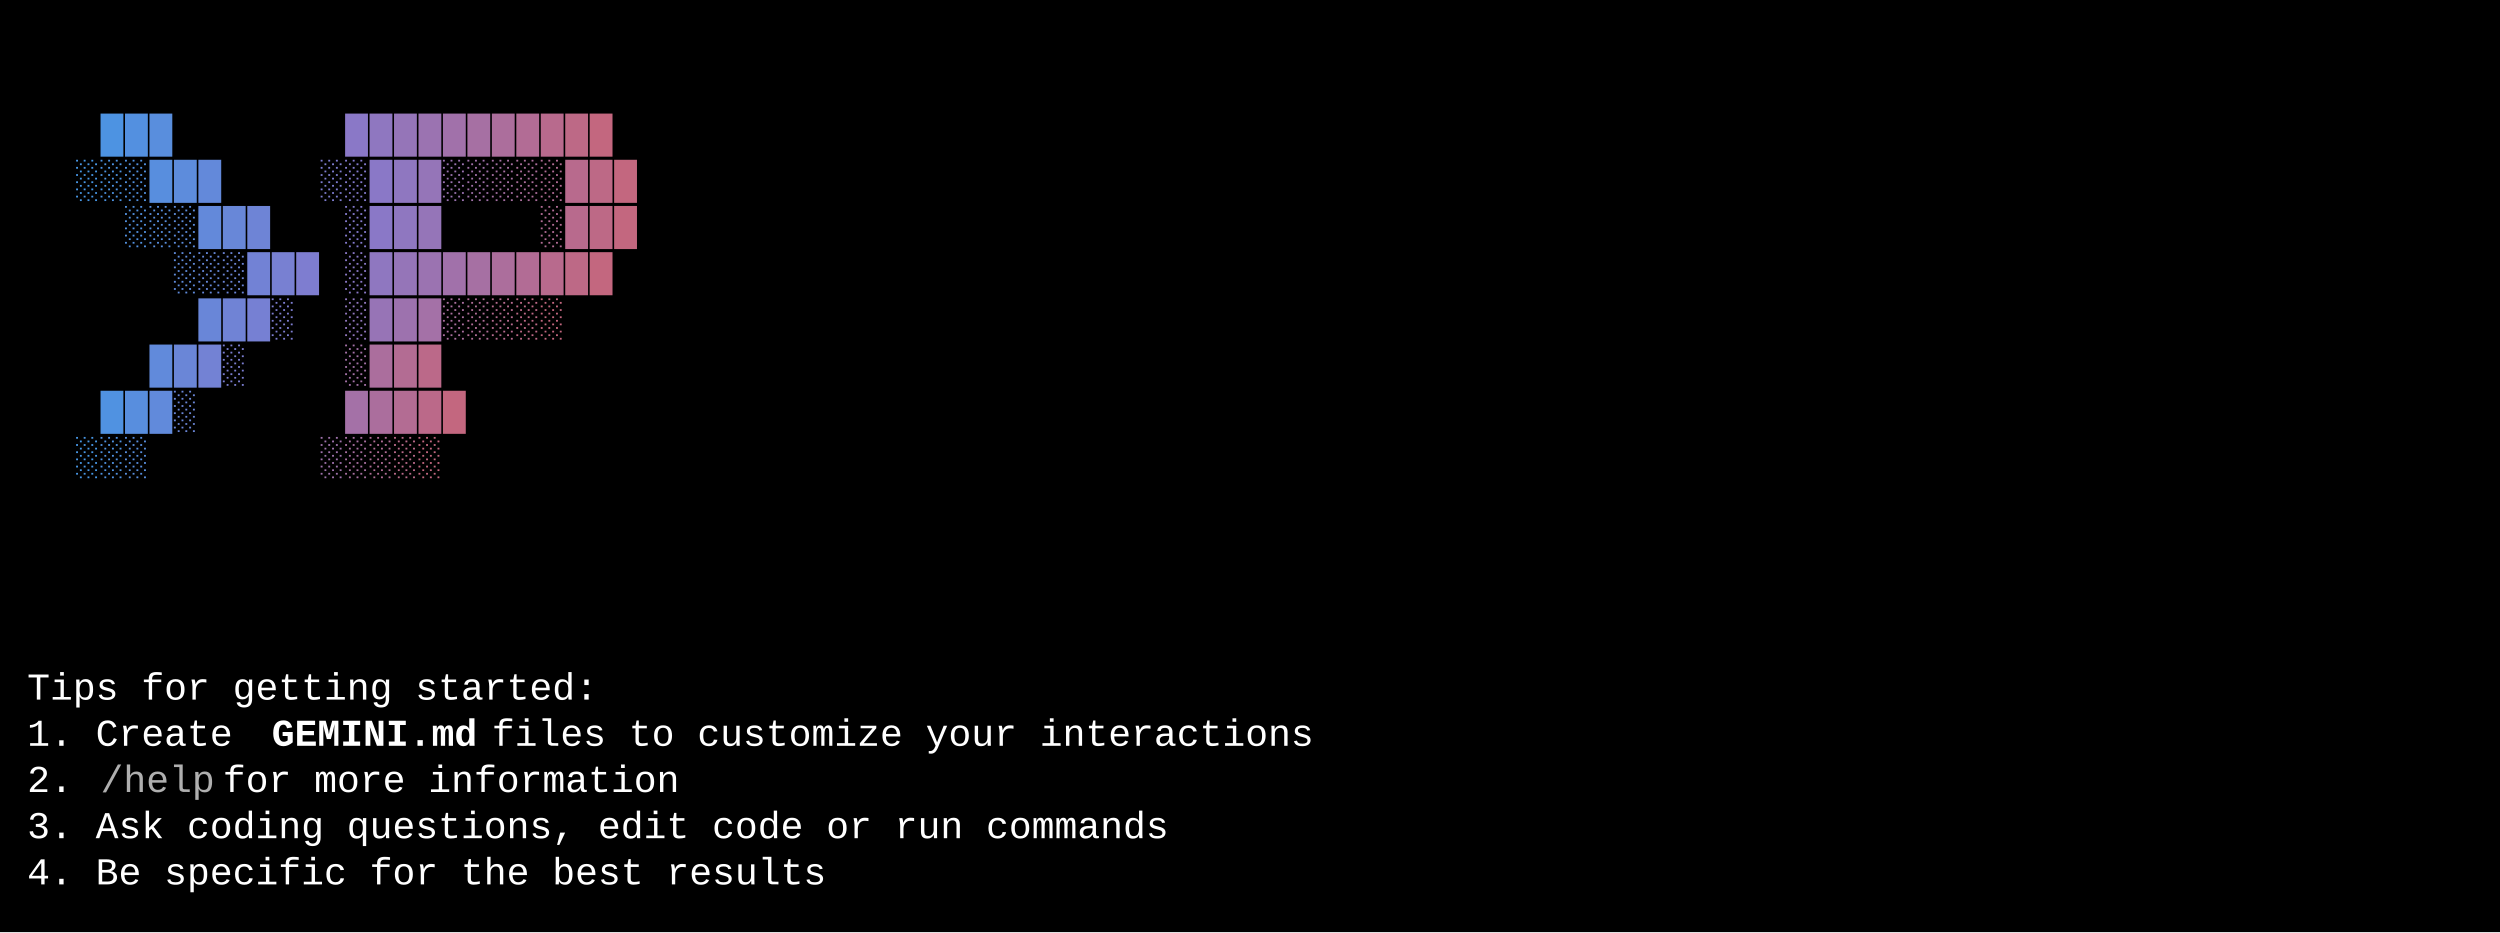
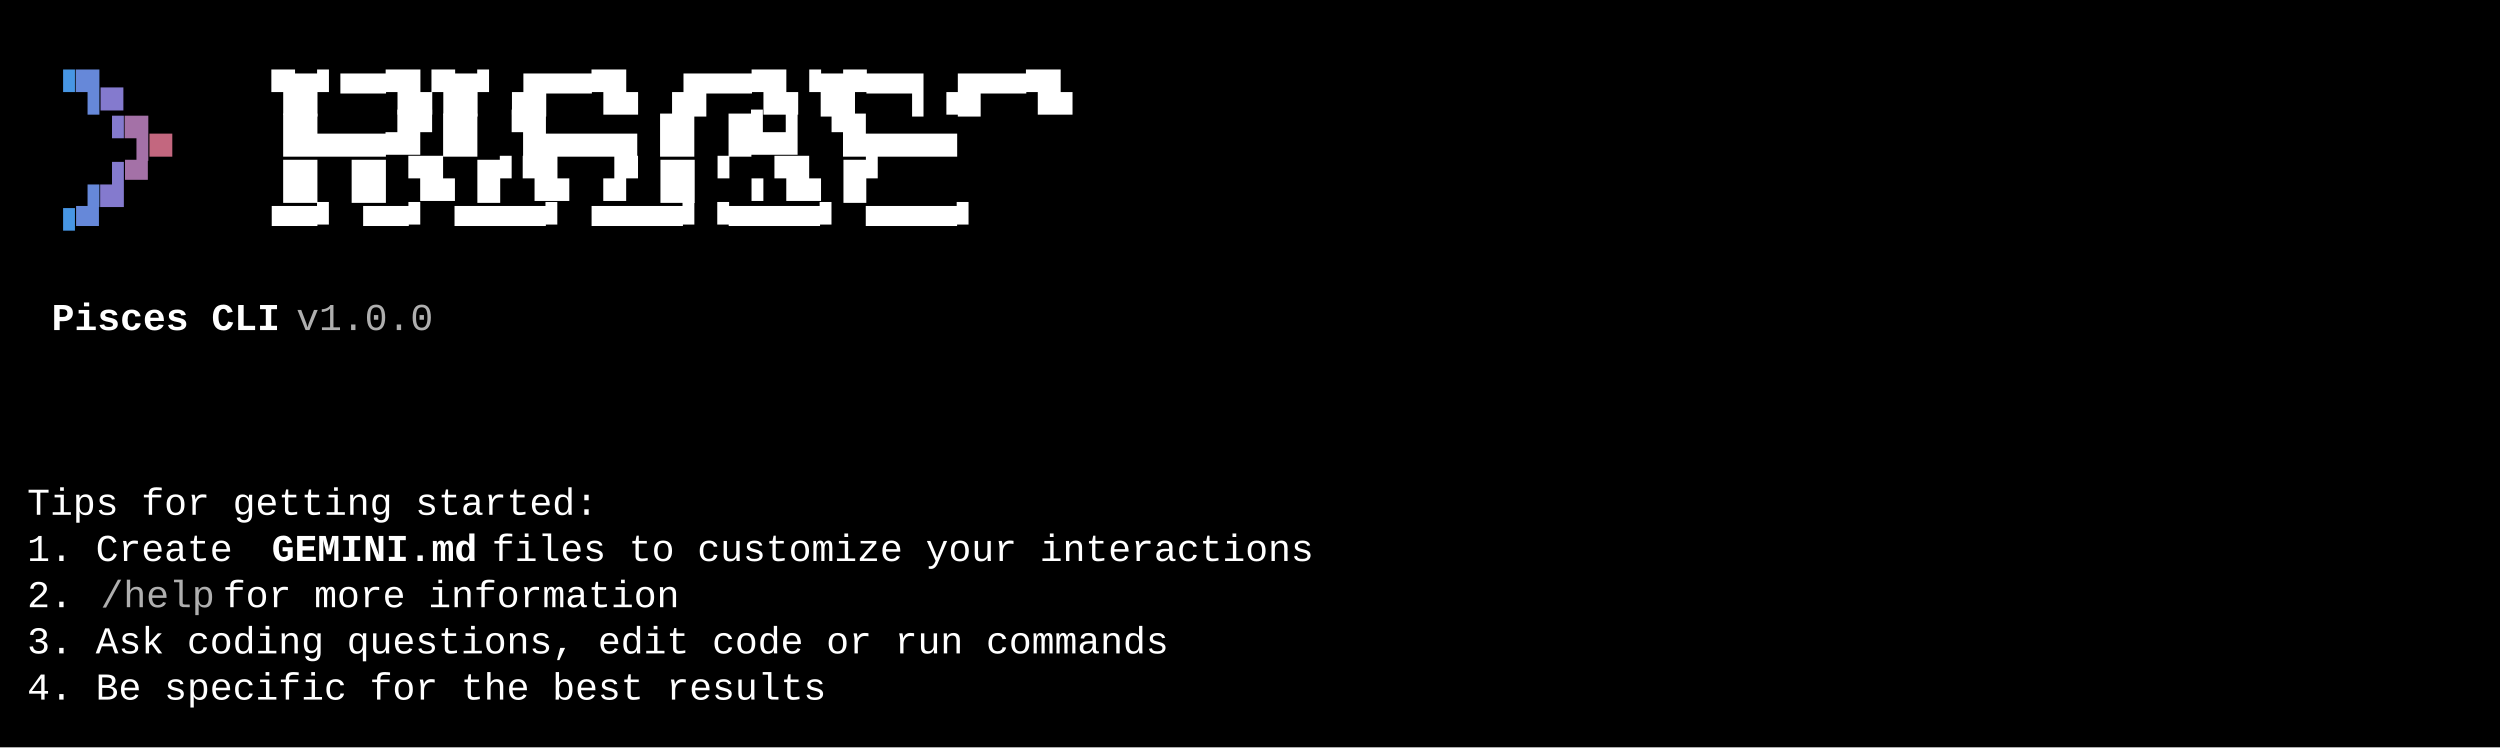
- <svg xmlns="http://www.w3.org/2000/svg" width="920" height="343" viewBox="0 0 920 343">
+ <svg xmlns="http://www.w3.org/2000/svg" width="920" height="275" viewBox="0 0 920 275">
  <style>
    text { font-family: Consolas, "Courier New", monospace; font-size: 14px; dominant-baseline: text-before-edge; white-space: pre; }
  </style>
-   <rect width="920" height="343" fill="#000000" />
+   <rect width="920" height="275" fill="#000000" />
  <g transform="translate(10, 10)">
-     <text x="27" y="36" fill="#4d93e2" textLength="9" lengthAdjust="spacingAndGlyphs">█</text>
-     <text x="36" y="36" fill="#5390e0" textLength="9" lengthAdjust="spacingAndGlyphs">█</text>
-     <text x="45" y="36" fill="#598edd" textLength="9" lengthAdjust="spacingAndGlyphs">█</text>
-     <text x="117" y="36" fill="#8a78c7" textLength="9" lengthAdjust="spacingAndGlyphs">█</text>
-     <text x="126" y="36" fill="#8f77c0" textLength="9" lengthAdjust="spacingAndGlyphs">█</text>
-     <text x="135" y="36" fill="#9575b8" textLength="9" lengthAdjust="spacingAndGlyphs">█</text>
-     <text x="144" y="36" fill="#9b73b1" textLength="9" lengthAdjust="spacingAndGlyphs">█</text>
-     <text x="153" y="36" fill="#a171aa" textLength="9" lengthAdjust="spacingAndGlyphs">█</text>
-     <text x="162" y="36" fill="#a670a3" textLength="9" lengthAdjust="spacingAndGlyphs">█</text>
-     <text x="171" y="36" fill="#ac6e9c" textLength="9" lengthAdjust="spacingAndGlyphs">█</text>
-     <text x="180" y="36" fill="#b26c95" textLength="9" lengthAdjust="spacingAndGlyphs">█</text>
-     <text x="189" y="36" fill="#b86a8d" textLength="9" lengthAdjust="spacingAndGlyphs">█</text>
-     <text x="198" y="36" fill="#bd6986" textLength="9" lengthAdjust="spacingAndGlyphs">█</text>
-     <text x="207" y="36" fill="#c3677f" textLength="9" lengthAdjust="spacingAndGlyphs">█</text>
-     <text x="18" y="53" fill="#4796e4" textLength="9" lengthAdjust="spacingAndGlyphs">░</text>
-     <text x="27" y="53" fill="#4d93e2" textLength="9" lengthAdjust="spacingAndGlyphs">░</text>
-     <text x="36" y="53" fill="#5291e0" textLength="9" lengthAdjust="spacingAndGlyphs">░</text>
-     <text x="45" y="53" fill="#588ede" textLength="9" lengthAdjust="spacingAndGlyphs">█</text>
-     <text x="54" y="53" fill="#5d8cdc" textLength="9" lengthAdjust="spacingAndGlyphs">█</text>
-     <text x="63" y="53" fill="#6389da" textLength="9" lengthAdjust="spacingAndGlyphs">█</text>
-     <text x="108" y="53" fill="#7e7dd0" textLength="9" lengthAdjust="spacingAndGlyphs">░</text>
-     <text x="117" y="53" fill="#847ace" textLength="9" lengthAdjust="spacingAndGlyphs">░</text>
-     <text x="126" y="53" fill="#8a78c7" textLength="9" lengthAdjust="spacingAndGlyphs">█</text>
-     <text x="135" y="53" fill="#8f77c0" textLength="9" lengthAdjust="spacingAndGlyphs">█</text>
-     <text x="144" y="53" fill="#9575b8" textLength="9" lengthAdjust="spacingAndGlyphs">█</text>
-     <text x="153" y="53" fill="#9b73b1" textLength="9" lengthAdjust="spacingAndGlyphs">░</text>
-     <text x="162" y="53" fill="#a171aa" textLength="9" lengthAdjust="spacingAndGlyphs">░</text>
-     <text x="171" y="53" fill="#a670a3" textLength="9" lengthAdjust="spacingAndGlyphs">░</text>
-     <text x="180" y="53" fill="#ac6e9c" textLength="9" lengthAdjust="spacingAndGlyphs">░</text>
-     <text x="189" y="53" fill="#b26c95" textLength="9" lengthAdjust="spacingAndGlyphs">░</text>
-     <text x="198" y="53" fill="#b86a8d" textLength="9" lengthAdjust="spacingAndGlyphs">█</text>
-     <text x="207" y="53" fill="#bd6986" textLength="9" lengthAdjust="spacingAndGlyphs">█</text>
-     <text x="216" y="53" fill="#c3677f" textLength="9" lengthAdjust="spacingAndGlyphs">█</text>
-     <text x="36" y="70" fill="#5291e0" textLength="9" lengthAdjust="spacingAndGlyphs">░</text>
-     <text x="45" y="70" fill="#588ede" textLength="9" lengthAdjust="spacingAndGlyphs">░</text>
-     <text x="54" y="70" fill="#5d8cdc" textLength="9" lengthAdjust="spacingAndGlyphs">░</text>
-     <text x="63" y="70" fill="#6389da" textLength="9" lengthAdjust="spacingAndGlyphs">█</text>
-     <text x="72" y="70" fill="#6887d8" textLength="9" lengthAdjust="spacingAndGlyphs">█</text>
-     <text x="81" y="70" fill="#6e84d6" textLength="9" lengthAdjust="spacingAndGlyphs">█</text>
-     <text x="117" y="70" fill="#847ace" textLength="9" lengthAdjust="spacingAndGlyphs">░</text>
-     <text x="126" y="70" fill="#8a78c7" textLength="9" lengthAdjust="spacingAndGlyphs">█</text>
-     <text x="135" y="70" fill="#8f77c0" textLength="9" lengthAdjust="spacingAndGlyphs">█</text>
-     <text x="144" y="70" fill="#9575b8" textLength="9" lengthAdjust="spacingAndGlyphs">█</text>
-     <text x="189" y="70" fill="#b26c95" textLength="9" lengthAdjust="spacingAndGlyphs">░</text>
-     <text x="198" y="70" fill="#b86a8d" textLength="9" lengthAdjust="spacingAndGlyphs">█</text>
-     <text x="207" y="70" fill="#bd6986" textLength="9" lengthAdjust="spacingAndGlyphs">█</text>
-     <text x="216" y="70" fill="#c3677f" textLength="9" lengthAdjust="spacingAndGlyphs">█</text>
-     <text x="54" y="87" fill="#5f8bdb" textLength="9" lengthAdjust="spacingAndGlyphs">░</text>
-     <text x="63" y="87" fill="#6688d9" textLength="9" lengthAdjust="spacingAndGlyphs">░</text>
-     <text x="72" y="87" fill="#6c85d7" textLength="9" lengthAdjust="spacingAndGlyphs">░</text>
-     <text x="81" y="87" fill="#7282d5" textLength="9" lengthAdjust="spacingAndGlyphs">█</text>
-     <text x="90" y="87" fill="#7880d2" textLength="9" lengthAdjust="spacingAndGlyphs">█</text>
-     <text x="99" y="87" fill="#7e7dd0" textLength="9" lengthAdjust="spacingAndGlyphs">█</text>
-     <text x="117" y="87" fill="#8a78c7" textLength="9" lengthAdjust="spacingAndGlyphs">░</text>
-     <text x="126" y="87" fill="#8f77c0" textLength="9" lengthAdjust="spacingAndGlyphs">█</text>
-     <text x="135" y="87" fill="#9575b8" textLength="9" lengthAdjust="spacingAndGlyphs">█</text>
-     <text x="144" y="87" fill="#9b73b1" textLength="9" lengthAdjust="spacingAndGlyphs">█</text>
-     <text x="153" y="87" fill="#a171aa" textLength="9" lengthAdjust="spacingAndGlyphs">█</text>
-     <text x="162" y="87" fill="#a670a3" textLength="9" lengthAdjust="spacingAndGlyphs">█</text>
-     <text x="171" y="87" fill="#ac6e9c" textLength="9" lengthAdjust="spacingAndGlyphs">█</text>
-     <text x="180" y="87" fill="#b26c95" textLength="9" lengthAdjust="spacingAndGlyphs">█</text>
-     <text x="189" y="87" fill="#b86a8d" textLength="9" lengthAdjust="spacingAndGlyphs">█</text>
-     <text x="198" y="87" fill="#bd6986" textLength="9" lengthAdjust="spacingAndGlyphs">█</text>
-     <text x="207" y="87" fill="#c3677f" textLength="9" lengthAdjust="spacingAndGlyphs">█</text>
-     <text x="63" y="104" fill="#6986d8" textLength="9" lengthAdjust="spacingAndGlyphs">█</text>
-     <text x="72" y="104" fill="#7083d5" textLength="9" lengthAdjust="spacingAndGlyphs">█</text>
-     <text x="81" y="104" fill="#7680d3" textLength="9" lengthAdjust="spacingAndGlyphs">█</text>
-     <text x="90" y="104" fill="#7d7dd0" textLength="9" lengthAdjust="spacingAndGlyphs">░</text>
-     <text x="117" y="104" fill="#9176be" textLength="9" lengthAdjust="spacingAndGlyphs">░</text>
-     <text x="126" y="104" fill="#9774b6" textLength="9" lengthAdjust="spacingAndGlyphs">█</text>
-     <text x="135" y="104" fill="#9d72ae" textLength="9" lengthAdjust="spacingAndGlyphs">█</text>
-     <text x="144" y="104" fill="#a471a7" textLength="9" lengthAdjust="spacingAndGlyphs">█</text>
-     <text x="153" y="104" fill="#aa6f9f" textLength="9" lengthAdjust="spacingAndGlyphs">░</text>
-     <text x="162" y="104" fill="#b06d97" textLength="9" lengthAdjust="spacingAndGlyphs">░</text>
-     <text x="171" y="104" fill="#b66b8f" textLength="9" lengthAdjust="spacingAndGlyphs">░</text>
-     <text x="180" y="104" fill="#bd6987" textLength="9" lengthAdjust="spacingAndGlyphs">░</text>
-     <text x="189" y="104" fill="#c3677f" textLength="9" lengthAdjust="spacingAndGlyphs">░</text>
-     <text x="45" y="121" fill="#618adb" textLength="9" lengthAdjust="spacingAndGlyphs">█</text>
-     <text x="54" y="121" fill="#6a86d7" textLength="9" lengthAdjust="spacingAndGlyphs">█</text>
-     <text x="63" y="121" fill="#7382d4" textLength="9" lengthAdjust="spacingAndGlyphs">█</text>
-     <text x="72" y="121" fill="#7b7ed1" textLength="9" lengthAdjust="spacingAndGlyphs">░</text>
-     <text x="117" y="121" fill="#a471a7" textLength="9" lengthAdjust="spacingAndGlyphs">░</text>
-     <text x="126" y="121" fill="#ab6e9d" textLength="9" lengthAdjust="spacingAndGlyphs">█</text>
-     <text x="135" y="121" fill="#b36c93" textLength="9" lengthAdjust="spacingAndGlyphs">█</text>
-     <text x="144" y="121" fill="#bb6989" textLength="9" lengthAdjust="spacingAndGlyphs">█</text>
-     <text x="27" y="138" fill="#5092e1" textLength="9" lengthAdjust="spacingAndGlyphs">█</text>
-     <text x="36" y="138" fill="#588ede" textLength="9" lengthAdjust="spacingAndGlyphs">█</text>
-     <text x="45" y="138" fill="#618adb" textLength="9" lengthAdjust="spacingAndGlyphs">█</text>
-     <text x="54" y="138" fill="#6a86d7" textLength="9" lengthAdjust="spacingAndGlyphs">░</text>
-     <text x="117" y="138" fill="#a471a7" textLength="9" lengthAdjust="spacingAndGlyphs">█</text>
-     <text x="126" y="138" fill="#ab6e9d" textLength="9" lengthAdjust="spacingAndGlyphs">█</text>
-     <text x="135" y="138" fill="#b36c93" textLength="9" lengthAdjust="spacingAndGlyphs">█</text>
-     <text x="144" y="138" fill="#bb6989" textLength="9" lengthAdjust="spacingAndGlyphs">█</text>
-     <text x="153" y="138" fill="#c3677f" textLength="9" lengthAdjust="spacingAndGlyphs">█</text>
-     <text x="18" y="155" fill="#4796e4" textLength="9" lengthAdjust="spacingAndGlyphs">░</text>
-     <text x="27" y="155" fill="#5092e1" textLength="9" lengthAdjust="spacingAndGlyphs">░</text>
-     <text x="36" y="155" fill="#588ede" textLength="9" lengthAdjust="spacingAndGlyphs">░</text>
-     <text x="108" y="155" fill="#9f72ac" textLength="9" lengthAdjust="spacingAndGlyphs">░</text>
-     <text x="117" y="155" fill="#a86fa1" textLength="9" lengthAdjust="spacingAndGlyphs">░</text>
-     <text x="126" y="155" fill="#b16c96" textLength="9" lengthAdjust="spacingAndGlyphs">░</text>
-     <text x="135" y="155" fill="#ba6a8a" textLength="9" lengthAdjust="spacingAndGlyphs">░</text>
-     <text x="144" y="155" fill="#c3677f" textLength="9" lengthAdjust="spacingAndGlyphs">░</text>
-     <text x="0" y="240" fill="#ffffff" textLength="225" lengthAdjust="spacingAndGlyphs">Tips for getting started:</text>
-     <text x="0" y="257" fill="#ffffff" textLength="90" lengthAdjust="spacingAndGlyphs">1. Create </text>
-     <text x="90" y="257" fill="#ffffff" textLength="81" lengthAdjust="spacingAndGlyphs" font-weight="bold">GEMINI.md</text>
-     <text x="171" y="257" fill="#ffffff" textLength="333" lengthAdjust="spacingAndGlyphs"> files to customize your interactions</text>
-     <text x="0" y="274" fill="#ffffff" textLength="27" lengthAdjust="spacingAndGlyphs">2. </text>
-     <text x="27" y="274" fill="#afafaf" textLength="45" lengthAdjust="spacingAndGlyphs">/help</text>
-     <text x="72" y="274" fill="#ffffff" textLength="189" lengthAdjust="spacingAndGlyphs"> for more information</text>
-     <text x="0" y="291" fill="#ffffff" textLength="450" lengthAdjust="spacingAndGlyphs">3. Ask coding questions, edit code or run commands</text>
-     <text x="0" y="308" fill="#ffffff" textLength="315" lengthAdjust="spacingAndGlyphs">4. Be specific for the best results</text>
+     <text x="9" y="19" fill="#4796e4" textLength="9" lengthAdjust="spacingAndGlyphs">▝</text>
+     <text x="18" y="19" fill="#6688d9" textLength="9" lengthAdjust="spacingAndGlyphs">▜</text>
+     <text x="27" y="19" fill="#847ace" textLength="9" lengthAdjust="spacingAndGlyphs">▄</text>
+     <text x="90" y="19" fill="#ffffff" textLength="324" lengthAdjust="spacingAndGlyphs">▜█▘▀▀▜▙▜█▘▗█▀▀▜▙ ▗█▀▀▜▙▝█▛▀▀▌▗█▀▀▜▙ </text>
+     <text x="27" y="36" fill="#847ace" textLength="9" lengthAdjust="spacingAndGlyphs">▝</text>
+     <text x="36" y="36" fill="#a471a7" textLength="9" lengthAdjust="spacingAndGlyphs">▜</text>
+     <text x="45" y="36" fill="#c3677f" textLength="9" lengthAdjust="spacingAndGlyphs">▄</text>
+     <text x="90" y="36" fill="#ffffff" textLength="324" lengthAdjust="spacingAndGlyphs">▐█▄▄▄▟▛▐█ ▝█▄▄▄▄ █▌     █▙▟  ▝█▄▄▄▄ </text>
+     <text x="18" y="53" fill="#6688d9" textLength="9" lengthAdjust="spacingAndGlyphs">▗</text>
+     <text x="27" y="53" fill="#847ace" textLength="9" lengthAdjust="spacingAndGlyphs">▟</text>
+     <text x="36" y="53" fill="#a471a7" textLength="9" lengthAdjust="spacingAndGlyphs">▀</text>
+     <text x="90" y="53" fill="#ffffff" textLength="324" lengthAdjust="spacingAndGlyphs">▐█     ▐█ ▜▙   █▘▜▙  ▗▛ █▌▝ ▖▜▙   █▘</text>
+     <text x="9" y="70" fill="#4796e4" textLength="9" lengthAdjust="spacingAndGlyphs">▝</text>
+     <text x="18" y="70" fill="#6688d9" textLength="9" lengthAdjust="spacingAndGlyphs">▀</text>
+     <text x="90" y="70" fill="#ffffff" textLength="315" lengthAdjust="spacingAndGlyphs">▀▀▘    ▀▀▘ ▀▀▀▀▘  ▀▀▀▀▘▝▀▀▀▀▘ ▀▀▀▀▘</text>
+     <text x="9" y="104" fill="#ffffff" textLength="90" lengthAdjust="spacingAndGlyphs" font-weight="bold">Pisces CLI</text>
+     <text x="99" y="104" fill="#afafaf" textLength="63" lengthAdjust="spacingAndGlyphs"> v1.0.0</text>
+     <text x="0" y="172" fill="#ffffff" textLength="225" lengthAdjust="spacingAndGlyphs">Tips for getting started:</text>
+     <text x="0" y="189" fill="#ffffff" textLength="90" lengthAdjust="spacingAndGlyphs">1. Create </text>
+     <text x="90" y="189" fill="#ffffff" textLength="81" lengthAdjust="spacingAndGlyphs" font-weight="bold">GEMINI.md</text>
+     <text x="171" y="189" fill="#ffffff" textLength="333" lengthAdjust="spacingAndGlyphs"> files to customize your interactions</text>
+     <text x="0" y="206" fill="#ffffff" textLength="27" lengthAdjust="spacingAndGlyphs">2. </text>
+     <text x="27" y="206" fill="#afafaf" textLength="45" lengthAdjust="spacingAndGlyphs">/help</text>
+     <text x="72" y="206" fill="#ffffff" textLength="189" lengthAdjust="spacingAndGlyphs"> for more information</text>
+     <text x="0" y="223" fill="#ffffff" textLength="450" lengthAdjust="spacingAndGlyphs">3. Ask coding questions, edit code or run commands</text>
+     <text x="0" y="240" fill="#ffffff" textLength="315" lengthAdjust="spacingAndGlyphs">4. Be specific for the best results</text>
  </g>
</svg>
